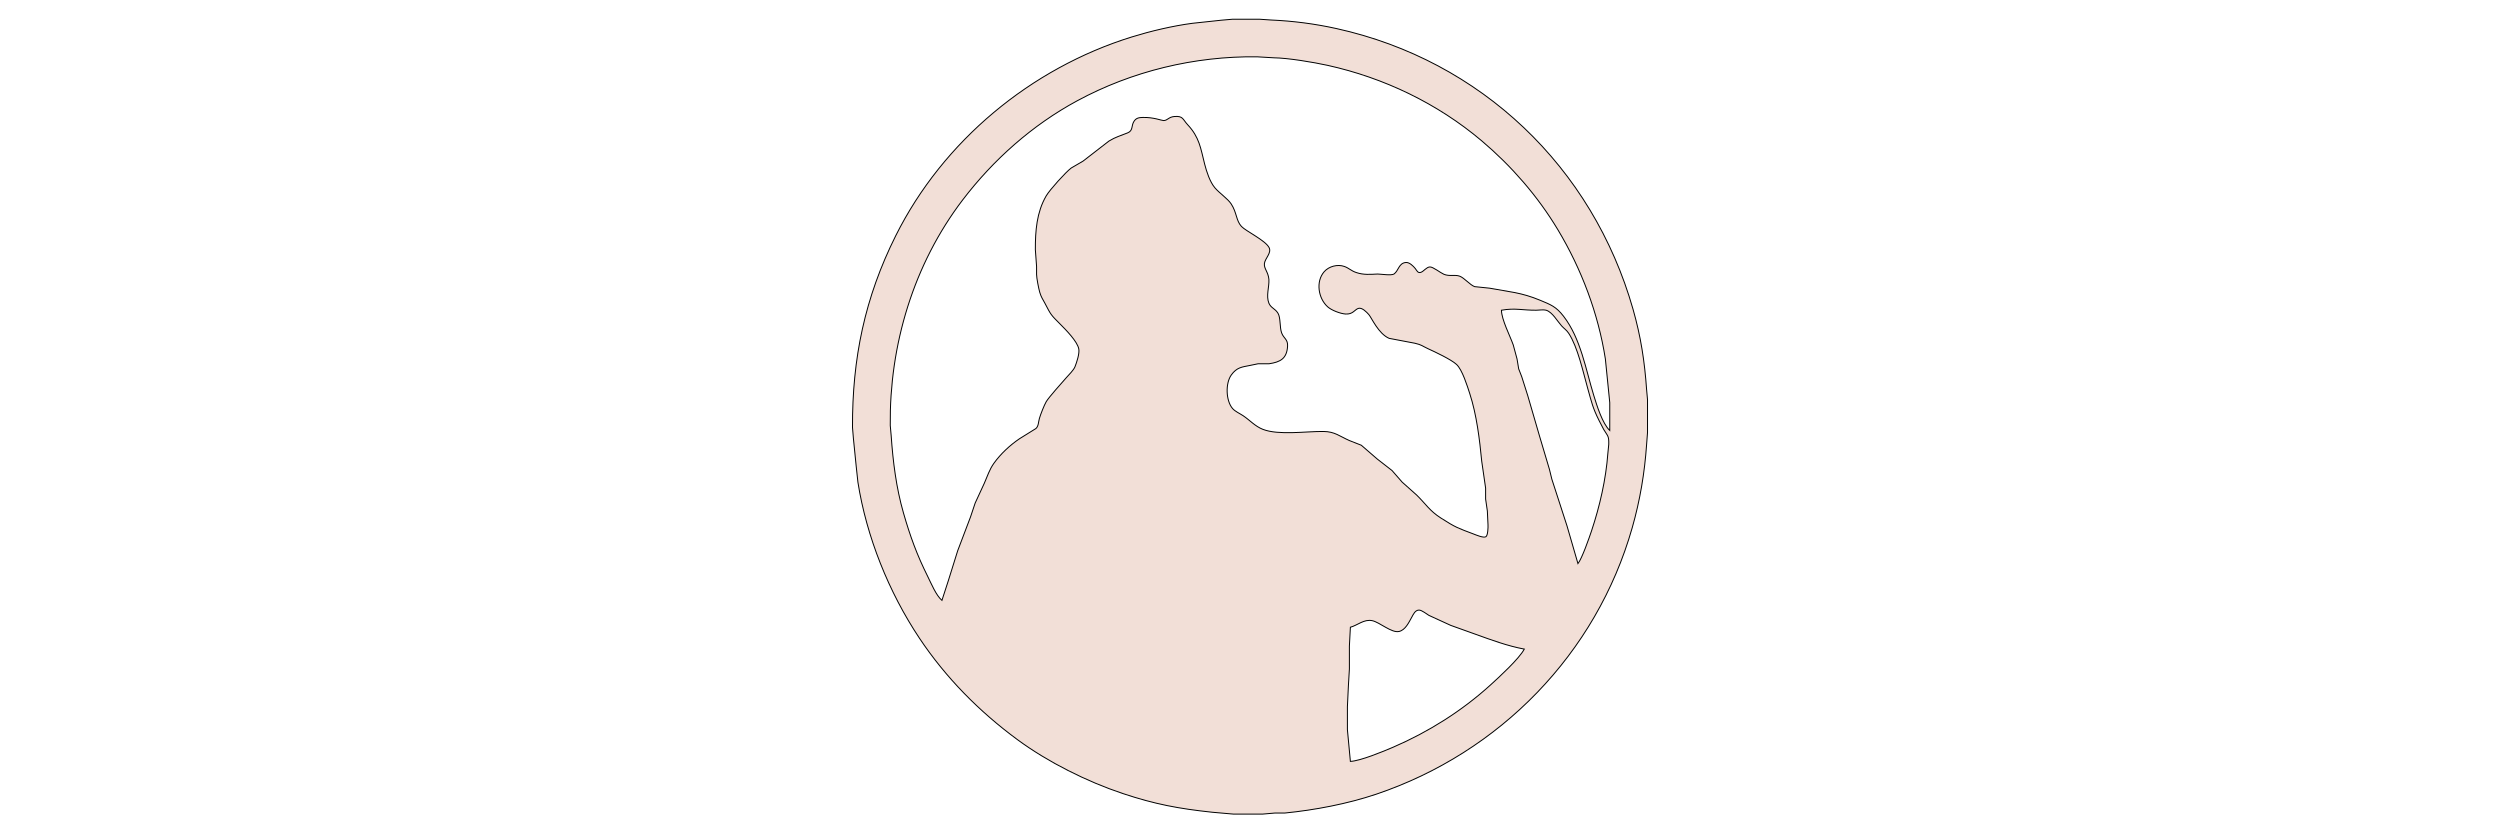
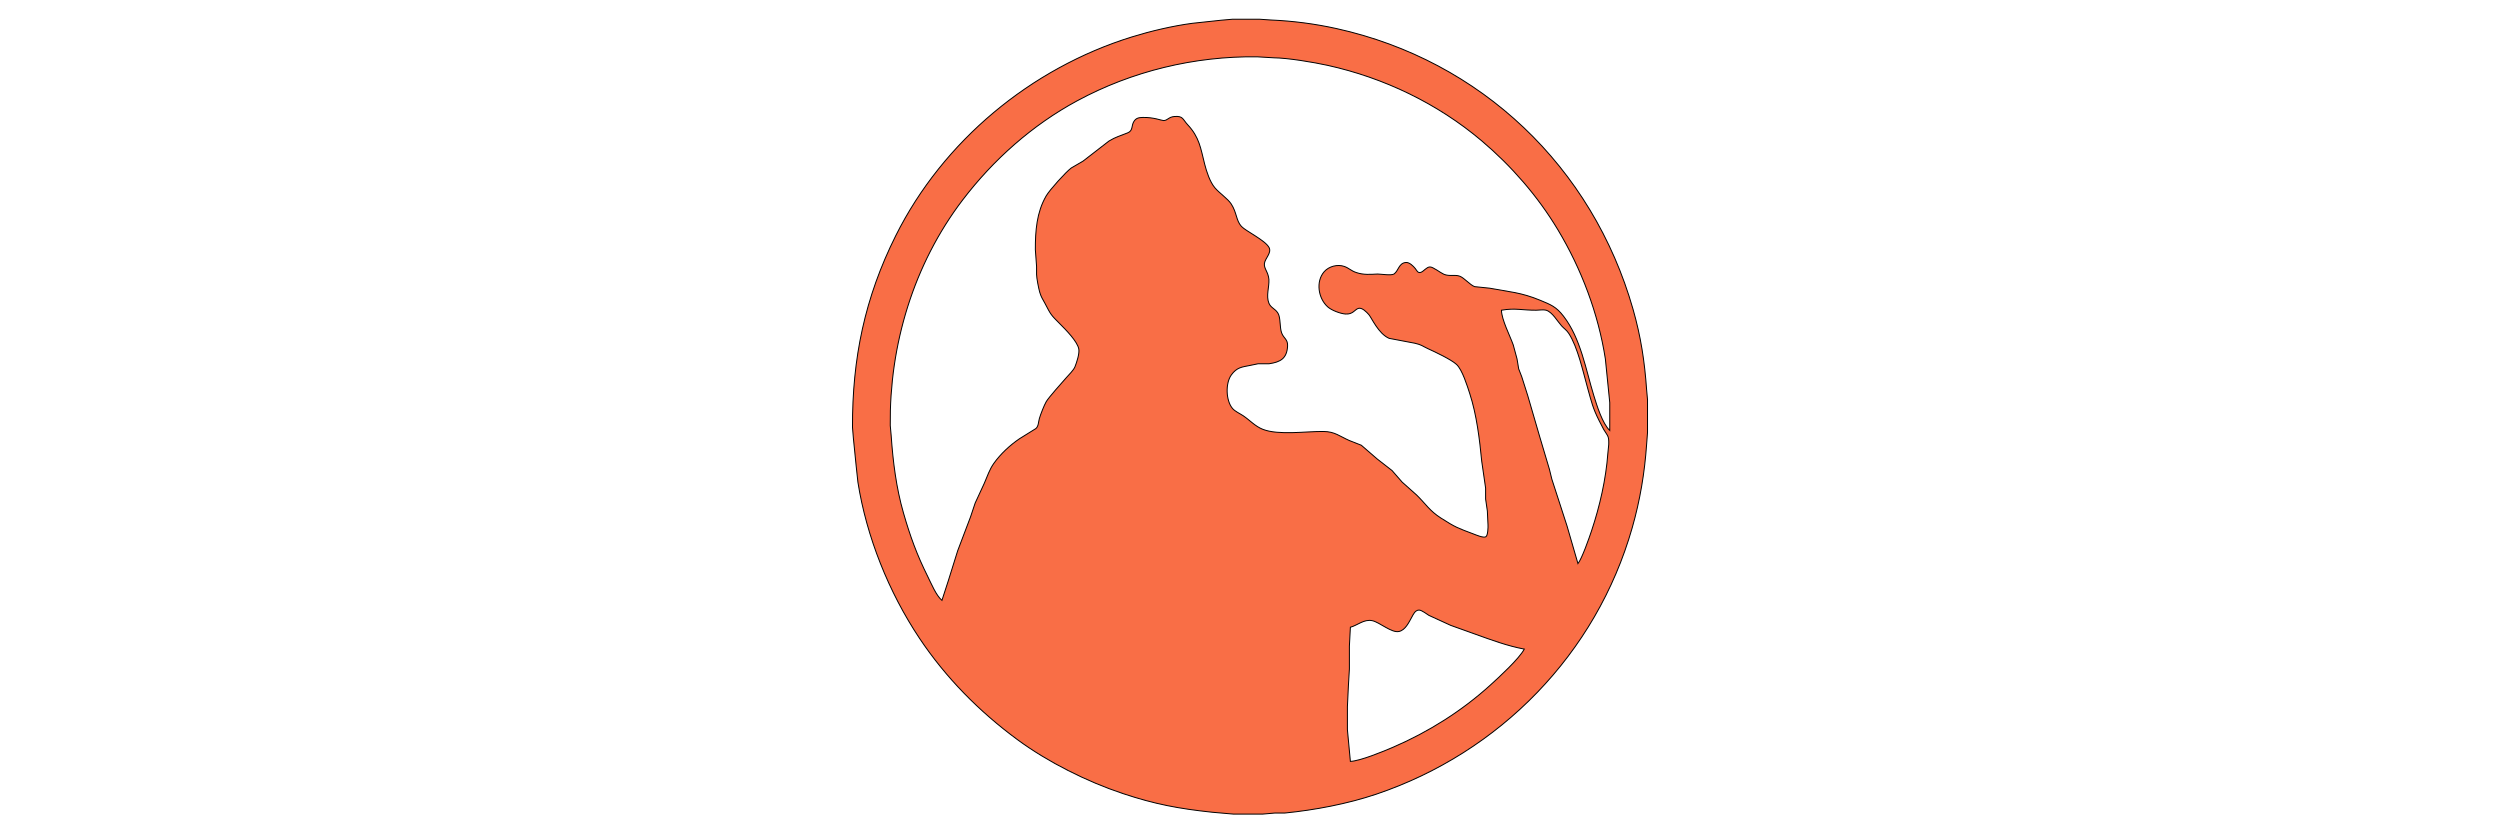
<svg xmlns="http://www.w3.org/2000/svg" width="300" height="100" viewBox="0 0 1000.001 1000">
-   <path fill="#F2DFD7" d="m511.93 23.108 13.118 0.894c26.582 1.157 52.687 4.532 78.708 10.28 173.43 38.293 307.29 166.32 355.88 336.8 9.385 32.938 13.917 62.537 16.302 96.596l1.085 11.925v39.354l-1.085 14.311c-2.349 34.178-7.907 67.176-17.316 100.17-43.063 151.06-158.86 269.56-307.16 319.6-34.262 11.556-73.723 19.033-109.71 22.611h-11.925l-14.311 1.24h-35.776l-25.043-2.194c-40.177-4.293-68.75-9.588-107.33-22.456-43.158-14.382-89.787-37.696-126.41-64.648-45.829-33.737-86.018-74.343-117.64-121.78-36.778-55.167-63.491-121.62-73.83-187.23l-2.051-19.081-3.351-33.391-1.085-13.118c-0.394-82.679 14.74-155.83 51.9-230.16 56.896-113.78 162.16-200.86 283.21-238.48 22.634-7.024 49.264-13.297 72.745-16.386l34.584-3.709 13.118-1.145h33.391zm419.78 460.07-5.271-52.472c-8.443-54.356-28.74-107.96-56.98-155.03-24.161-40.272-55.74-76.549-91.587-106.83-52.949-44.72-117.3-75.536-184.84-90.442-16.851-3.721-47.547-8.837-64.397-9.04l-20.273-1.192c-74.939-0.871-149.86 17.149-215.85 52.842-53.641 29.003-100.39 70.503-137.29 118.88-58.876 77.217-88.034 174.12-86.913 270.71l1.085 11.925c2.147 31.352 6.058 62.704 14.764 93.018 8.026 27.941 16.123 50.23 29.17 76.323 4.377 8.741 9.815 22.336 16.994 28.621l7.728-23.851 11.186-35.776 15.384-40.546 5.593-16.696 11.019-23.851c3.673-8.288 6.034-16.266 11.46-23.851 8.073-11.293 19.2-21.621 30.648-29.408l19.76-12.283c3.256-2.934 2.958-7.859 4.138-11.973 1.419-4.949 5.736-15.956 8.241-20.273 2.85-4.913 19.152-23.207 23.97-28.621 3.029-3.411 8.932-9.206 10.518-13.225 2.099-5.307 5.605-15.813 4.591-21.358-1.646-9.075-15.801-23.29-22.324-29.814-11.46-11.46-11.079-11.138-18.329-25.043-2.779-5.331-4.329-6.893-6.189-13.118-1.264-4.21-3.828-17.268-3.828-21.466v-9.54l-1.467-20.273c-0.036-22.301 1.491-44.565 12.963-64.397 4.269-7.358 23.612-28.728 30.076-33.51l14.203-8.288 31.006-24.006c8.097-5.021 14.155-6.464 22.527-9.886 6.666-2.707 4.198-8.3 7.453-13.619 2.588-4.234 5.998-4.746 10.566-4.878 12.963-0.382 23.112 3.78 25.043 3.745 5.044-0.095 5.879-4.317 13.118-4.889 10.506-0.835 9.838 3.47 15.765 9.803 14.191 15.193 15.598 28.18 20.452 47.368 2.266 8.92 6.321 21.406 12.295 28.418 5.462 6.416 15.396 13.046 19.51 19.283 6.857 10.399 5.879 20.118 12.343 27.047 5.319 5.7 28.693 16.684 33.188 25.425 3.244 6.332-4.842 12.832-5.641 19.081-0.751 6.022 4.639 10.077 5.402 19.081 0.513 9.326-3.625 19.462 0 28.573 2.612 5.927 7.382 6.285 10.888 11.997 3.339 5.462 1.872 17.089 4.46 23.827 2.492 6.499 7.489 7.441 7.06 15.503-0.787 14.99-8.419 19.295-22.432 21.347h-13.118l-9.54 1.968c-9.993 2.003-15.813 2.325-22.396 11.377-7.227 9.946-6.607 30.911 1.419 40.284 3.053 3.554 8.61 5.927 12.629 8.61 8.217 5.474 14.418 12.796 23.851 16.445 18.95 7.334 51.876 2.29 72.745 2.528 13.523 0.167 19.224 5.7 31.006 10.9l14.311 5.617 19.081 16.517 17.781 13.834 12.14 13.905 17.447 15.551c11.091 10.864 15.42 18.806 28.955 27.5 17.888 11.496 20.381 12.045 39.354 19.236 3.029 1.145 12.009 5.068 14.788 3.22 2.349-1.562 2.671-11.413 2.492-14.179l-0.787-16.696-2.087-14.311v-13.118l-4.663-32.199c-2.54-26.403-6.118-55.823-14.322-81.093-2.993-9.23-9.016-28.824-15.944-35.144-6.619-6.046-25.675-14.955-34.333-18.926-6.881-3.172-7.167-4.508-15.503-6.464l-31.006-5.891c-12.796-5.462-21.025-24.662-24.34-28.478-2.659-3.029-8.252-8.908-12.629-7.465-4.424 1.479-6.511 7.429-15.503 6.738-6.189-0.465-16.648-4.46-21.251-8.586-11.377-10.184-14.549-30.446-4.174-42.24 5.7-6.487 16.099-9.147 24.232-6.225 5.462 1.956 7.835 5.14 14.311 7.31 8.765 2.934 16.541 2.206 25.532 1.753 4.806 0.131 16.231 2.015 19.653 0 5.605-3.947 5.653-13.285 14.442-13.845 4.102-0.262 8.741 4.305 11.114 7.286 1.92 2.421 3.005 5.891 6.833 4.484 3.423-1.252 6.547-6.237 10.673-6.428 3.721-0.179 12.414 6.893 16.696 8.753 6.714 2.898 13.464 0.215 19.081 2.337 5.593 2.099 12.295 10.447 17.888 12.546l17.888 1.837c23.41 4.389 37.994 5.045 60.82 14.537 12.689 5.271 19.105 7.608 27.989 19.093 20.714 26.761 26.665 63.813 36.385 95.403 3.59 11.675 10.351 33.546 19.105 41.739v-33.391zm-21.859 153.84c9.874-29.527 17.304-61.941 19.582-93.018l1.073-10.733c0.227-10.375-1.026-9.564-6.046-17.888l-5.569-10.733c-7.716-15.42-8.932-21.967-13.523-38.161-5.498-19.415-11.997-50.039-22.968-66.58-2.635-3.959-5.474-5.545-8.515-8.896-5.128-5.641-10.924-16.386-18.496-18.747-2.755-0.871-8.634-0.024-11.925 0-16.004 0.191-25.282-2.934-41.739 0 0.286 11.568 10.077 30.147 14.203 41.751l4.508 16.696 1.98 11.925 3.709 9.54 7.191 22.658 14.239 48.894 11.723 39.354 2.934 11.925 18.186 56.05 13.154 45.317c4.901-6.344 13.404-30.684 16.302-39.354zm-139.13 124.13-29.814-10.685-26.236-12.021c-3.136-1.801-8.431-6.344-11.902-6.344-4.579 0.012-6.857 5.283-8.729 8.67-3.446 6.201-7.596 15.253-15.145 17.006-8.944 2.075-23.231-11.055-32.199-12.963-9.874-2.087-17.685 5.581-26.236 7.883l-1.192 22.658v27.428l-1.193 20.273-1.192 25.043v27.429l3.578 38.161c11.985-0.584 39.473-11.937 51.279-17.03 42.657-18.413 82.441-43.468 116.87-74.713 10.494-9.528 34.274-31.328 40.546-43.015-20.249-3.816-39.139-10.84-58.435-17.781z" stroke="#000" stroke-width="1.192" />
+   <path fill="#F96E46" d="m511.93 23.108 13.118 0.894c26.582 1.157 52.687 4.532 78.708 10.28 173.43 38.293 307.29 166.32 355.88 336.8 9.385 32.938 13.917 62.537 16.302 96.596l1.085 11.925v39.354l-1.085 14.311c-2.349 34.178-7.907 67.176-17.316 100.17-43.063 151.06-158.86 269.56-307.16 319.6-34.262 11.556-73.723 19.033-109.71 22.611h-11.925l-14.311 1.24h-35.776l-25.043-2.194c-40.177-4.293-68.75-9.588-107.33-22.456-43.158-14.382-89.787-37.696-126.41-64.648-45.829-33.737-86.018-74.343-117.64-121.78-36.778-55.167-63.491-121.62-73.83-187.23l-2.051-19.081-3.351-33.391-1.085-13.118c-0.394-82.679 14.74-155.83 51.9-230.16 56.896-113.78 162.16-200.86 283.21-238.48 22.634-7.024 49.264-13.297 72.745-16.386l34.584-3.709 13.118-1.145h33.391zm419.78 460.07-5.271-52.472c-8.443-54.356-28.74-107.96-56.98-155.03-24.161-40.272-55.74-76.549-91.587-106.83-52.949-44.72-117.3-75.536-184.84-90.442-16.851-3.721-47.547-8.837-64.397-9.04l-20.273-1.192c-74.939-0.871-149.86 17.149-215.85 52.842-53.641 29.003-100.39 70.503-137.29 118.88-58.876 77.217-88.034 174.12-86.913 270.71l1.085 11.925c2.147 31.352 6.058 62.704 14.764 93.018 8.026 27.941 16.123 50.23 29.17 76.323 4.377 8.741 9.815 22.336 16.994 28.621l7.728-23.851 11.186-35.776 15.384-40.546 5.593-16.696 11.019-23.851c3.673-8.288 6.034-16.266 11.46-23.851 8.073-11.293 19.2-21.621 30.648-29.408l19.76-12.283c3.256-2.934 2.958-7.859 4.138-11.973 1.419-4.949 5.736-15.956 8.241-20.273 2.85-4.913 19.152-23.207 23.97-28.621 3.029-3.411 8.932-9.206 10.518-13.225 2.099-5.307 5.605-15.813 4.591-21.358-1.646-9.075-15.801-23.29-22.324-29.814-11.46-11.46-11.079-11.138-18.329-25.043-2.779-5.331-4.329-6.893-6.189-13.118-1.264-4.21-3.828-17.268-3.828-21.466v-9.54l-1.467-20.273c-0.036-22.301 1.491-44.565 12.963-64.397 4.269-7.358 23.612-28.728 30.076-33.51l14.203-8.288 31.006-24.006c8.097-5.021 14.155-6.464 22.527-9.886 6.666-2.707 4.198-8.3 7.453-13.619 2.588-4.234 5.998-4.746 10.566-4.878 12.963-0.382 23.112 3.78 25.043 3.745 5.044-0.095 5.879-4.317 13.118-4.889 10.506-0.835 9.838 3.47 15.765 9.803 14.191 15.193 15.598 28.18 20.452 47.368 2.266 8.92 6.321 21.406 12.295 28.418 5.462 6.416 15.396 13.046 19.51 19.283 6.857 10.399 5.879 20.118 12.343 27.047 5.319 5.7 28.693 16.684 33.188 25.425 3.244 6.332-4.842 12.832-5.641 19.081-0.751 6.022 4.639 10.077 5.402 19.081 0.513 9.326-3.625 19.462 0 28.573 2.612 5.927 7.382 6.285 10.888 11.997 3.339 5.462 1.872 17.089 4.46 23.827 2.492 6.499 7.489 7.441 7.06 15.503-0.787 14.99-8.419 19.295-22.432 21.347h-13.118l-9.54 1.968c-9.993 2.003-15.813 2.325-22.396 11.377-7.227 9.946-6.607 30.911 1.419 40.284 3.053 3.554 8.61 5.927 12.629 8.61 8.217 5.474 14.418 12.796 23.851 16.445 18.95 7.334 51.876 2.29 72.745 2.528 13.523 0.167 19.224 5.7 31.006 10.9l14.311 5.617 19.081 16.517 17.781 13.834 12.14 13.905 17.447 15.551c11.091 10.864 15.42 18.806 28.955 27.5 17.888 11.496 20.381 12.045 39.354 19.236 3.029 1.145 12.009 5.068 14.788 3.22 2.349-1.562 2.671-11.413 2.492-14.179l-0.787-16.696-2.087-14.311v-13.118l-4.663-32.199c-2.54-26.403-6.118-55.823-14.322-81.093-2.993-9.23-9.016-28.824-15.944-35.144-6.619-6.046-25.675-14.955-34.333-18.926-6.881-3.172-7.167-4.508-15.503-6.464l-31.006-5.891c-12.796-5.462-21.025-24.662-24.34-28.478-2.659-3.029-8.252-8.908-12.629-7.465-4.424 1.479-6.511 7.429-15.503 6.738-6.189-0.465-16.648-4.46-21.251-8.586-11.377-10.184-14.549-30.446-4.174-42.24 5.7-6.487 16.099-9.147 24.232-6.225 5.462 1.956 7.835 5.14 14.311 7.31 8.765 2.934 16.541 2.206 25.532 1.753 4.806 0.131 16.231 2.015 19.653 0 5.605-3.947 5.653-13.285 14.442-13.845 4.102-0.262 8.741 4.305 11.114 7.286 1.92 2.421 3.005 5.891 6.833 4.484 3.423-1.252 6.547-6.237 10.673-6.428 3.721-0.179 12.414 6.893 16.696 8.753 6.714 2.898 13.464 0.215 19.081 2.337 5.593 2.099 12.295 10.447 17.888 12.546l17.888 1.837c23.41 4.389 37.994 5.045 60.82 14.537 12.689 5.271 19.105 7.608 27.989 19.093 20.714 26.761 26.665 63.813 36.385 95.403 3.59 11.675 10.351 33.546 19.105 41.739v-33.391zm-21.859 153.84c9.874-29.527 17.304-61.941 19.582-93.018l1.073-10.733c0.227-10.375-1.026-9.564-6.046-17.888l-5.569-10.733c-7.716-15.42-8.932-21.967-13.523-38.161-5.498-19.415-11.997-50.039-22.968-66.58-2.635-3.959-5.474-5.545-8.515-8.896-5.128-5.641-10.924-16.386-18.496-18.747-2.755-0.871-8.634-0.024-11.925 0-16.004 0.191-25.282-2.934-41.739 0 0.286 11.568 10.077 30.147 14.203 41.751l4.508 16.696 1.98 11.925 3.709 9.54 7.191 22.658 14.239 48.894 11.723 39.354 2.934 11.925 18.186 56.05 13.154 45.317c4.901-6.344 13.404-30.684 16.302-39.354zm-139.13 124.13-29.814-10.685-26.236-12.021c-3.136-1.801-8.431-6.344-11.902-6.344-4.579 0.012-6.857 5.283-8.729 8.67-3.446 6.201-7.596 15.253-15.145 17.006-8.944 2.075-23.231-11.055-32.199-12.963-9.874-2.087-17.685 5.581-26.236 7.883l-1.192 22.658v27.428l-1.193 20.273-1.192 25.043v27.429l3.578 38.161c11.985-0.584 39.473-11.937 51.279-17.03 42.657-18.413 82.441-43.468 116.87-74.713 10.494-9.528 34.274-31.328 40.546-43.015-20.249-3.816-39.139-10.84-58.435-17.781z" stroke="#000" stroke-width="1.192" />
</svg>
